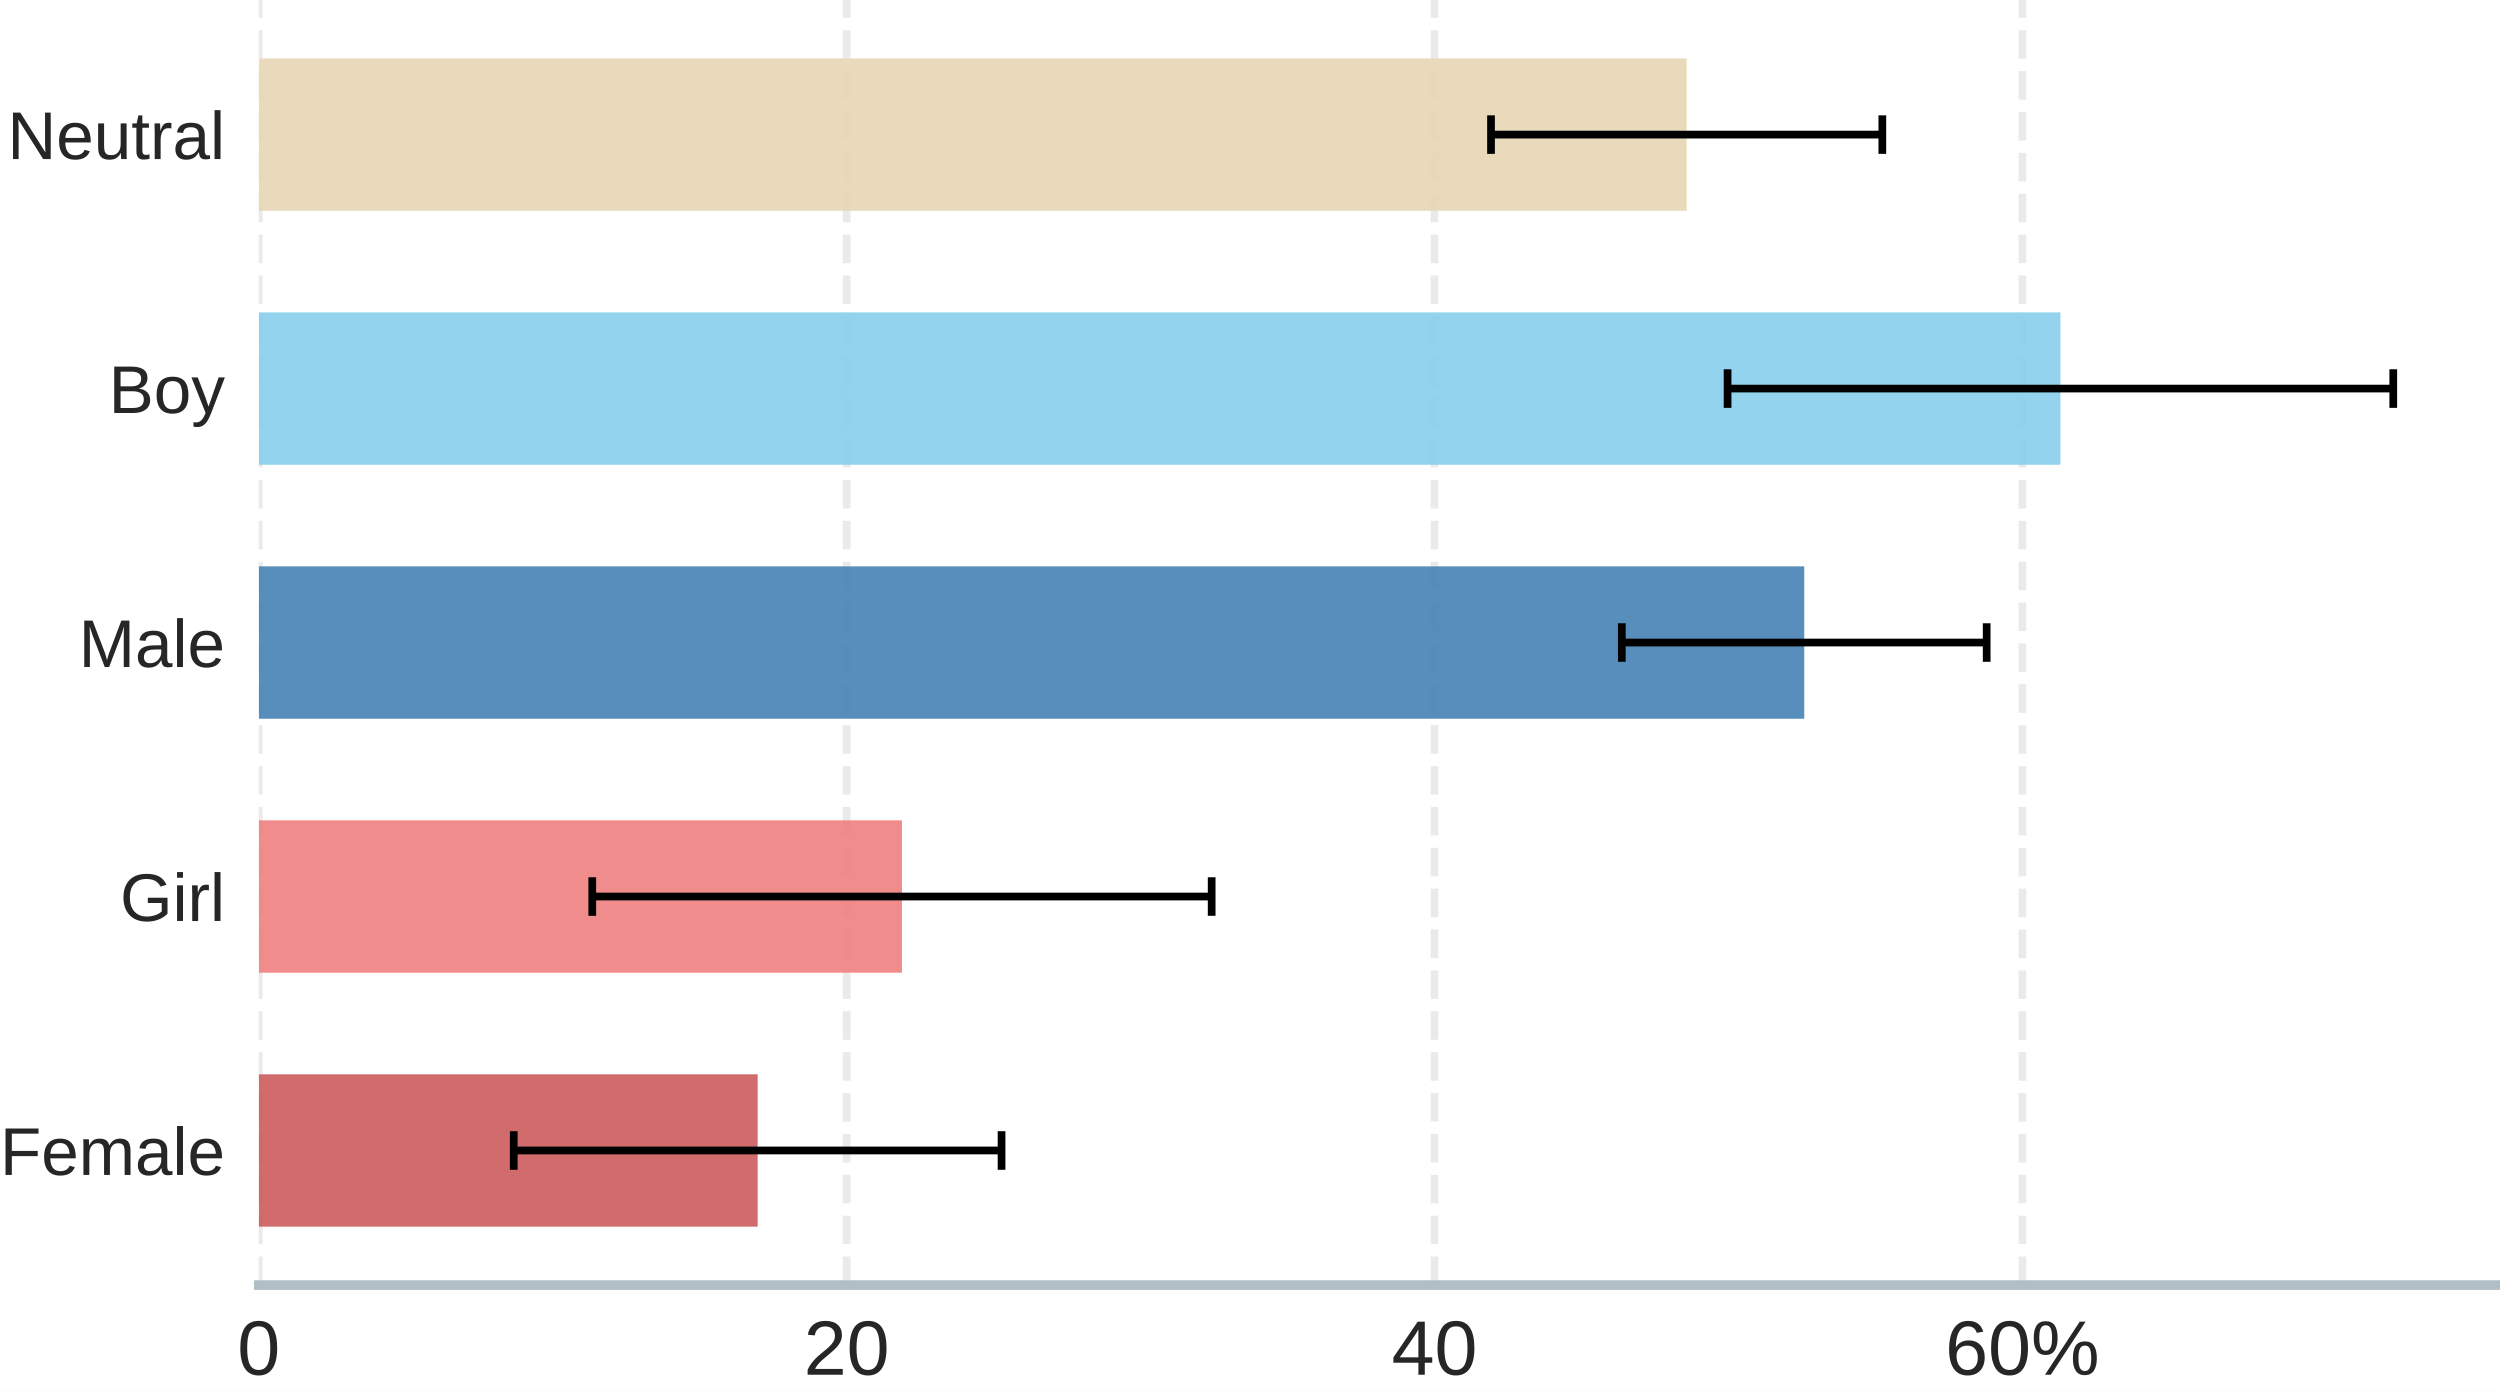
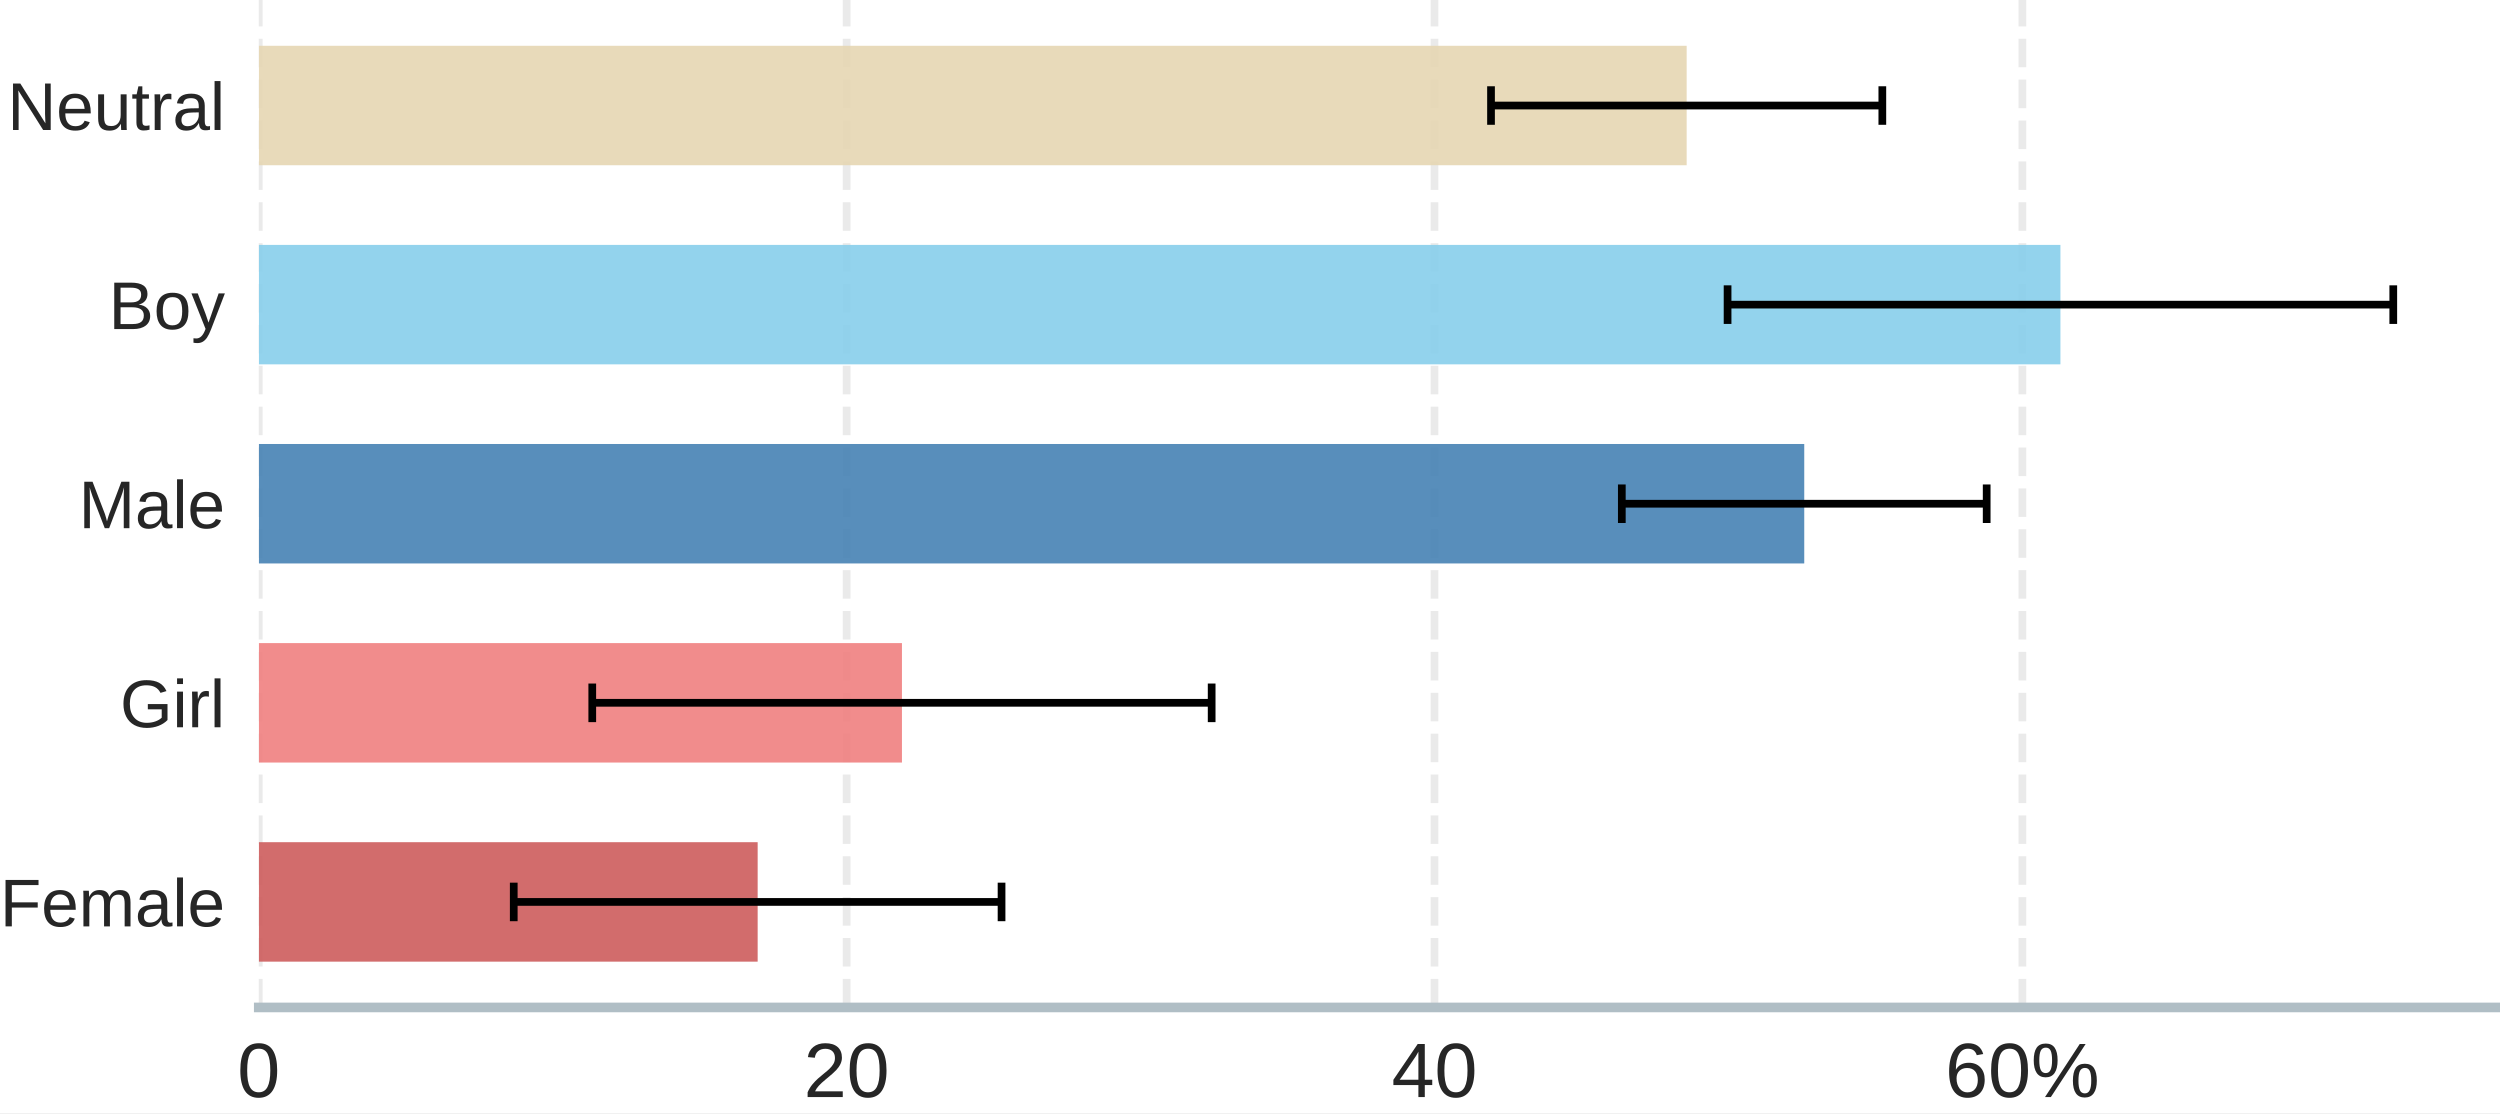
- <svg xmlns="http://www.w3.org/2000/svg" xmlns:xlink="http://www.w3.org/1999/xlink" width="259.32pt" height="144.257pt" viewBox="0 0 259.32 144.257" version="1.1">
+ <svg xmlns="http://www.w3.org/2000/svg" xmlns:xlink="http://www.w3.org/1999/xlink" width="259.32pt" height="115.457pt" viewBox="0 0 259.32 115.457" version="1.1">
  <defs>
    <style type="text/css">*{stroke-linejoin: round; stroke-linecap: butt}</style>
  </defs>
  <g id="figure_1">
    <g id="patch_1">
-       <path d="M 0 144.257  L 259.32 144.257  L 259.32 0  L 0 0  z " style="fill: #ffffff" />
+       <path d="M 0 115.457  L 259.32 115.457  L 259.32 -0  L 0 -0  z " style="fill: #ffffff" />
    </g>
    <g id="axes_1">
      <g id="patch_2">
-         <path d="M 26.84 133.3  L 259.32 133.3  L 259.32 0  L 26.84 0  z " style="fill: #ffffff" />
+         <path d="M 26.84 104.5  L 259.32 104.5  L 259.32 -0  L 26.84 -0  z " style="fill: #ffffff" />
      </g>
      <g id="matplotlib.axis_1">
        <g id="xtick_1">
          <g id="line2d_1">
-             <path d="M 26.84 133.3  L 26.84 0  " clip-path="url(#p8850db17a4)" style="fill: none; stroke-dasharray: 2.96,1.28; stroke-dashoffset: 0; stroke: #cccccc; stroke-opacity: 0.4; stroke-width: 0.8" />
+             <path d="M 26.84 104.5  L 26.84 -0  " clip-path="url(#p93b9315e19)" style="fill: none; stroke-dasharray: 2.96,1.28; stroke-dashoffset: 0; stroke: #cccccc; stroke-opacity: 0.4; stroke-width: 0.8" />
          </g>
          <g id="line2d_2" />
          <g id="text_1">
-             <g style="fill: #262626" transform="translate(24.61516 142.5975) scale(0.08 -0.08)">
+             <g style="fill: #262626" transform="translate(24.61516 113.7975) scale(0.08 -0.08)">
              <defs>
                <path id="LiberationSans-30" d="M 3309 2203  Q 3309 1100 2920 518  Q 2531 -63 1772 -63  Q 1013 -63 631 515  Q 250 1094 250 2203  Q 250 3338 620 3903  Q 991 4469 1791 4469  Q 2569 4469 2939 3897  Q 3309 3325 3309 2203  z M 2738 2203  Q 2738 3156 2517 3584  Q 2297 4013 1791 4013  Q 1272 4013 1045 3591  Q 819 3169 819 2203  Q 819 1266 1048 831  Q 1278 397 1778 397  Q 2275 397 2506 840  Q 2738 1284 2738 2203  z " transform="scale(0.015625)" />
              </defs>
              <use xlink:href="#LiberationSans-30" />
            </g>
          </g>
        </g>
        <g id="xtick_2">
          <g id="line2d_3">
-             <path d="M 87.819 133.3  L 87.819 0  " clip-path="url(#p8850db17a4)" style="fill: none; stroke-dasharray: 2.96,1.28; stroke-dashoffset: 0; stroke: #cccccc; stroke-opacity: 0.4; stroke-width: 0.8" />
+             <path d="M 87.819 104.5  L 87.819 -0  " clip-path="url(#p93b9315e19)" style="fill: none; stroke-dasharray: 2.96,1.28; stroke-dashoffset: 0; stroke: #cccccc; stroke-opacity: 0.4; stroke-width: 0.8" />
          </g>
          <g id="line2d_4" />
          <g id="text_2">
-             <g style="fill: #262626" transform="translate(83.37016 142.5975) scale(0.08 -0.08)">
+             <g style="fill: #262626" transform="translate(83.37016 113.7975) scale(0.08 -0.08)">
              <defs>
                <path id="LiberationSans-32" d="M 322 0  L 322 397  Q 481 763 711 1042  Q 941 1322 1194 1548  Q 1447 1775 1695 1969  Q 1944 2163 2144 2356  Q 2344 2550 2467 2762  Q 2591 2975 2591 3244  Q 2591 3606 2378 3806  Q 2166 4006 1788 4006  Q 1428 4006 1195 3811  Q 963 3616 922 3263  L 347 3316  Q 409 3844 795 4156  Q 1181 4469 1788 4469  Q 2453 4469 2811 4155  Q 3169 3841 3169 3263  Q 3169 3006 3051 2753  Q 2934 2500 2703 2247  Q 2472 1994 1819 1463  Q 1459 1169 1246 933  Q 1034 697 941 478  L 3238 478  L 3238 0  L 322 0  z " transform="scale(0.015625)" />
              </defs>
              <use xlink:href="#LiberationSans-32" />
              <use xlink:href="#LiberationSans-30" transform="translate(55.61523 0)" />
            </g>
          </g>
        </g>
        <g id="xtick_3">
          <g id="line2d_5">
-             <path d="M 148.798 133.3  L 148.798 0  " clip-path="url(#p8850db17a4)" style="fill: none; stroke-dasharray: 2.96,1.28; stroke-dashoffset: 0; stroke: #cccccc; stroke-opacity: 0.4; stroke-width: 0.8" />
+             <path d="M 148.798 104.5  L 148.798 -0  " clip-path="url(#p93b9315e19)" style="fill: none; stroke-dasharray: 2.96,1.28; stroke-dashoffset: 0; stroke: #cccccc; stroke-opacity: 0.4; stroke-width: 0.8" />
          </g>
          <g id="line2d_6" />
          <g id="text_3">
-             <g style="fill: #262626" transform="translate(144.3495 142.5975) scale(0.08 -0.08)">
+             <g style="fill: #262626" transform="translate(144.3495 113.7975) scale(0.08 -0.08)">
              <defs>
                <path id="LiberationSans-34" d="M 2753 997  L 2753 0  L 2222 0  L 2222 997  L 147 997  L 147 1434  L 2163 4403  L 2753 4403  L 2753 1441  L 3372 1441  L 3372 997  L 2753 997  z M 2222 3769  Q 2216 3750 2134 3603  Q 2053 3456 2013 3397  L 884 1734  L 716 1503  L 666 1441  L 2222 1441  L 2222 3769  z " transform="scale(0.015625)" />
              </defs>
              <use xlink:href="#LiberationSans-34" />
              <use xlink:href="#LiberationSans-30" transform="translate(55.61523 0)" />
            </g>
          </g>
        </g>
        <g id="xtick_4">
          <g id="line2d_7">
-             <path d="M 209.778 133.3  L 209.778 0  " clip-path="url(#p8850db17a4)" style="fill: none; stroke-dasharray: 2.96,1.28; stroke-dashoffset: 0; stroke: #cccccc; stroke-opacity: 0.4; stroke-width: 0.8" />
+             <path d="M 209.778 104.5  L 209.778 -0  " clip-path="url(#p93b9315e19)" style="fill: none; stroke-dasharray: 2.96,1.28; stroke-dashoffset: 0; stroke: #cccccc; stroke-opacity: 0.4; stroke-width: 0.8" />
          </g>
          <g id="line2d_8" />
          <g id="text_4">
-             <g style="fill: #262626" transform="translate(201.772 142.5975) scale(0.08 -0.08)">
+             <g style="fill: #262626" transform="translate(201.772 113.7975) scale(0.08 -0.08)">
              <defs>
                <path id="LiberationSans-36" d="M 3278 1441  Q 3278 744 2900 340  Q 2522 -63 1856 -63  Q 1113 -63 719 490  Q 325 1044 325 2100  Q 325 3244 734 3856  Q 1144 4469 1900 4469  Q 2897 4469 3156 3572  L 2619 3475  Q 2453 4013 1894 4013  Q 1413 4013 1148 3564  Q 884 3116 884 2266  Q 1038 2550 1316 2698  Q 1594 2847 1953 2847  Q 2563 2847 2920 2465  Q 3278 2084 3278 1441  z M 2706 1416  Q 2706 1894 2472 2153  Q 2238 2413 1819 2413  Q 1425 2413 1183 2183  Q 941 1953 941 1550  Q 941 1041 1192 716  Q 1444 391 1838 391  Q 2244 391 2475 664  Q 2706 938 2706 1416  z " transform="scale(0.015625)" />
                <path id="LiberationSans-25" d="M 5463 1356  Q 5463 684 5209 323  Q 4956 -38 4463 -38  Q 3975 -38 3726 314  Q 3478 666 3478 1356  Q 3478 2069 3717 2417  Q 3956 2766 4475 2766  Q 4988 2766 5225 2408  Q 5463 2050 5463 1356  z M 1647 0  L 1163 0  L 4044 4403  L 4534 4403  L 1647 0  z M 1231 4441  Q 1728 4441 1968 4091  Q 2209 3741 2209 3047  Q 2209 2369 1961 2003  Q 1713 1638 1219 1638  Q 725 1638 476 2000  Q 228 2363 228 3047  Q 228 3744 468 4092  Q 709 4441 1231 4441  z M 5000 1356  Q 5000 1916 4879 2167  Q 4759 2419 4475 2419  Q 4191 2419 4064 2172  Q 3938 1925 3938 1356  Q 3938 822 4061 564  Q 4184 306 4469 306  Q 4744 306 4872 567  Q 5000 828 5000 1356  z M 1750 3047  Q 1750 3597 1631 3850  Q 1513 4103 1231 4103  Q 938 4103 813 3854  Q 688 3606 688 3047  Q 688 2506 813 2248  Q 938 1991 1225 1991  Q 1497 1991 1623 2253  Q 1750 2516 1750 3047  z " transform="scale(0.015625)" />
              </defs>
              <use xlink:href="#LiberationSans-36" />
              <use xlink:href="#LiberationSans-30" transform="translate(55.61523 0)" />
              <use xlink:href="#LiberationSans-25" transform="translate(111.2305 0)" />
            </g>
          </g>
        </g>
      </g>
      <g id="matplotlib.axis_2">
        <g id="ytick_1">
          <g id="line2d_9" />
          <g id="text_5">
-             <g style="fill: #262626" transform="translate(0 121.8742) scale(0.07 -0.07)">
+             <g style="fill: #262626" transform="translate(0 96.09075) scale(0.07 -0.07)">
              <defs>
                <path id="LiberationSans-46" d="M 1122 3916  L 1122 2278  L 3578 2278  L 3578 1784  L 1122 1784  L 1122 0  L 525 0  L 525 4403  L 3653 4403  L 3653 3916  L 1122 3916  z " transform="scale(0.015625)" />
                <path id="LiberationSans-65" d="M 863 1572  Q 863 991 1103 675  Q 1344 359 1806 359  Q 2172 359 2392 506  Q 2613 653 2691 878  L 3184 738  Q 2881 -63 1806 -63  Q 1056 -63 664 384  Q 272 831 272 1713  Q 272 2550 664 2997  Q 1056 3444 1784 3444  Q 3275 3444 3275 1647  L 3275 1572  L 863 1572  z M 2694 2003  Q 2647 2538 2422 2783  Q 2197 3028 1775 3028  Q 1366 3028 1127 2754  Q 888 2481 869 2003  L 2694 2003  z " transform="scale(0.015625)" />
                <path id="LiberationSans-6d" d="M 2400 0  L 2400 2144  Q 2400 2634 2265 2821  Q 2131 3009 1781 3009  Q 1422 3009 1212 2734  Q 1003 2459 1003 1959  L 1003 0  L 444 0  L 444 2659  Q 444 3250 425 3381  L 956 3381  Q 959 3366 962 3297  Q 966 3228 970 3139  Q 975 3050 981 2803  L 991 2803  Q 1172 3163 1406 3303  Q 1641 3444 1978 3444  Q 2363 3444 2586 3291  Q 2809 3138 2897 2803  L 2906 2803  Q 3081 3144 3329 3294  Q 3578 3444 3931 3444  Q 4444 3444 4676 3166  Q 4909 2888 4909 2253  L 4909 0  L 4353 0  L 4353 2144  Q 4353 2634 4218 2821  Q 4084 3009 3734 3009  Q 3366 3009 3161 2736  Q 2956 2463 2956 1959  L 2956 0  L 2400 0  z " transform="scale(0.015625)" />
                <path id="LiberationSans-61" d="M 1294 -63  Q 784 -63 528 206  Q 272 475 272 944  Q 272 1469 617 1750  Q 963 2031 1731 2050  L 2491 2063  L 2491 2247  Q 2491 2659 2316 2837  Q 2141 3016 1766 3016  Q 1388 3016 1216 2887  Q 1044 2759 1009 2478  L 422 2531  Q 566 3444 1778 3444  Q 2416 3444 2737 3151  Q 3059 2859 3059 2306  L 3059 850  Q 3059 600 3125 473  Q 3191 347 3375 347  Q 3456 347 3559 369  L 3559 19  Q 3347 -31 3125 -31  Q 2813 -31 2670 133  Q 2528 297 2509 647  L 2491 647  Q 2275 259 1989 98  Q 1703 -63 1294 -63  z M 1422 359  Q 1731 359 1972 500  Q 2213 641 2352 886  Q 2491 1131 2491 1391  L 2491 1669  L 1875 1656  Q 1478 1650 1273 1575  Q 1069 1500 959 1344  Q 850 1188 850 934  Q 850 659 998 509  Q 1147 359 1422 359  z " transform="scale(0.015625)" />
                <path id="LiberationSans-6c" d="M 431 0  L 431 4638  L 994 4638  L 994 0  L 431 0  z " transform="scale(0.015625)" />
              </defs>
              <use xlink:href="#LiberationSans-46" />
              <use xlink:href="#LiberationSans-65" transform="translate(61.08398 0)" />
              <use xlink:href="#LiberationSans-6d" transform="translate(116.6992 0)" />
              <use xlink:href="#LiberationSans-61" transform="translate(200 0)" />
              <use xlink:href="#LiberationSans-6c" transform="translate(255.6152 0)" />
              <use xlink:href="#LiberationSans-65" transform="translate(277.832 0)" />
            </g>
          </g>
        </g>
        <g id="ytick_2">
          <g id="line2d_10" />
          <g id="text_6">
-             <g style="fill: #262626" transform="translate(12.45344 95.53028) scale(0.07 -0.07)">
+             <g style="fill: #262626" transform="translate(12.45344 75.43858) scale(0.07 -0.07)">
              <defs>
                <path id="LiberationSans-47" d="M 322 2222  Q 322 3294 897 3881  Q 1472 4469 2513 4469  Q 3244 4469 3700 4222  Q 4156 3975 4403 3431  L 3834 3263  Q 3647 3638 3317 3809  Q 2988 3981 2497 3981  Q 1734 3981 1331 3520  Q 928 3059 928 2222  Q 928 1388 1356 905  Q 1784 422 2541 422  Q 2972 422 3345 553  Q 3719 684 3950 909  L 3950 1703  L 2634 1703  L 2634 2203  L 4500 2203  L 4500 684  Q 4150 328 3642 132  Q 3134 -63 2541 -63  Q 1850 -63 1350 212  Q 850 488 586 1005  Q 322 1522 322 2222  z " transform="scale(0.015625)" />
                <path id="LiberationSans-69" d="M 428 4100  L 428 4638  L 991 4638  L 991 4100  L 428 4100  z M 428 0  L 428 3381  L 991 3381  L 991 0  L 428 0  z " transform="scale(0.015625)" />
                <path id="LiberationSans-72" d="M 444 0  L 444 2594  Q 444 2950 425 3381  L 956 3381  Q 981 2806 981 2691  L 994 2691  Q 1128 3125 1303 3284  Q 1478 3444 1797 3444  Q 1909 3444 2025 3413  L 2025 2897  Q 1913 2928 1725 2928  Q 1375 2928 1190 2626  Q 1006 2325 1006 1763  L 1006 0  L 444 0  z " transform="scale(0.015625)" />
              </defs>
              <use xlink:href="#LiberationSans-47" />
              <use xlink:href="#LiberationSans-69" transform="translate(77.7832 0)" />
              <use xlink:href="#LiberationSans-72" transform="translate(100 0)" />
              <use xlink:href="#LiberationSans-6c" transform="translate(133.3008 0)" />
            </g>
          </g>
        </g>
        <g id="ytick_3">
          <g id="line2d_11" />
          <g id="text_7">
-             <g style="fill: #262626" transform="translate(8.168125 69.18641) scale(0.07 -0.07)">
+             <g style="fill: #262626" transform="translate(8.168125 54.78641) scale(0.07 -0.07)">
              <defs>
                <path id="LiberationSans-4d" d="M 4269 0  L 4269 2938  Q 4269 3425 4297 3875  Q 4144 3316 4022 3000  L 2884 0  L 2466 0  L 1313 3000  L 1138 3531  L 1034 3875  L 1044 3528  L 1056 2938  L 1056 0  L 525 0  L 525 4403  L 1309 4403  L 2481 1350  Q 2544 1166 2601 955  Q 2659 744 2678 650  Q 2703 775 2783 1029  Q 2863 1284 2891 1350  L 4041 4403  L 4806 4403  L 4806 0  L 4269 0  z " transform="scale(0.015625)" />
              </defs>
              <use xlink:href="#LiberationSans-4d" />
              <use xlink:href="#LiberationSans-61" transform="translate(83.30078 0)" />
              <use xlink:href="#LiberationSans-6c" transform="translate(138.916 0)" />
              <use xlink:href="#LiberationSans-65" transform="translate(161.1328 0)" />
            </g>
          </g>
        </g>
        <g id="ytick_4">
          <g id="line2d_12" />
          <g id="text_8">
-             <g style="fill: #262626" transform="translate(11.27766 42.84253) scale(0.07 -0.07)">
+             <g style="fill: #262626" transform="translate(11.27766 34.13423) scale(0.07 -0.07)">
              <defs>
                <path id="LiberationSans-42" d="M 3931 1241  Q 3931 653 3503 326  Q 3075 0 2313 0  L 525 0  L 525 4403  L 2125 4403  Q 3675 4403 3675 3334  Q 3675 2944 3456 2678  Q 3238 2413 2838 2322  Q 3363 2259 3647 1970  Q 3931 1681 3931 1241  z M 3075 3263  Q 3075 3619 2831 3772  Q 2588 3925 2125 3925  L 1122 3925  L 1122 2531  L 2125 2531  Q 2603 2531 2839 2711  Q 3075 2891 3075 3263  z M 3328 1288  Q 3328 2066 2234 2066  L 1122 2066  L 1122 478  L 2281 478  Q 2828 478 3078 681  Q 3328 884 3328 1288  z " transform="scale(0.015625)" />
                <path id="LiberationSans-6f" d="M 3291 1694  Q 3291 806 2900 371  Q 2509 -63 1766 -63  Q 1025 -63 647 389  Q 269 841 269 1694  Q 269 3444 1784 3444  Q 2559 3444 2925 3017  Q 3291 2591 3291 1694  z M 2700 1694  Q 2700 2394 2492 2711  Q 2284 3028 1794 3028  Q 1300 3028 1079 2704  Q 859 2381 859 1694  Q 859 1025 1076 689  Q 1294 353 1759 353  Q 2266 353 2483 678  Q 2700 1003 2700 1694  z " transform="scale(0.015625)" />
                <path id="LiberationSans-79" d="M 597 -1328  Q 366 -1328 209 -1294  L 209 -872  Q 328 -891 472 -891  Q 997 -891 1303 -119  L 1356 16  L 16 3381  L 616 3381  L 1328 1513  Q 1344 1469 1366 1408  Q 1388 1347 1506 1000  Q 1625 653 1634 613  L 1853 1228  L 2594 3381  L 3188 3381  L 1888 0  Q 1678 -541 1497 -805  Q 1316 -1069 1095 -1198  Q 875 -1328 597 -1328  z " transform="scale(0.015625)" />
              </defs>
              <use xlink:href="#LiberationSans-42" />
              <use xlink:href="#LiberationSans-6f" transform="translate(66.69922 0)" />
              <use xlink:href="#LiberationSans-79" transform="translate(122.3145 0)" />
            </g>
          </g>
        </g>
        <g id="ytick_5">
          <g id="line2d_13" />
          <g id="text_9">
-             <g style="fill: #262626" transform="translate(0.775469 16.49866) scale(0.07 -0.07)">
+             <g style="fill: #262626" transform="translate(0.775469 13.48206) scale(0.07 -0.07)">
              <defs>
                <path id="LiberationSans-4e" d="M 3381 0  L 1025 3750  L 1041 3447  L 1056 2925  L 1056 0  L 525 0  L 525 4403  L 1219 4403  L 3600 628  Q 3563 1241 3563 1516  L 3563 4403  L 4100 4403  L 4100 0  L 3381 0  z " transform="scale(0.015625)" />
                <path id="LiberationSans-75" d="M 981 3381  L 981 1238  Q 981 903 1047 718  Q 1113 534 1256 453  Q 1400 372 1678 372  Q 2084 372 2318 650  Q 2553 928 2553 1422  L 2553 3381  L 3116 3381  L 3116 722  Q 3116 131 3134 0  L 2603 0  Q 2600 16 2597 84  Q 2594 153 2589 242  Q 2584 331 2578 578  L 2569 578  Q 2375 228 2120 82  Q 1866 -63 1488 -63  Q 931 -63 673 214  Q 416 491 416 1128  L 416 3381  L 981 3381  z " transform="scale(0.015625)" />
                <path id="LiberationSans-74" d="M 1731 25  Q 1453 -50 1163 -50  Q 488 -50 488 716  L 488 2972  L 97 2972  L 97 3381  L 509 3381  L 675 4138  L 1050 4138  L 1050 3381  L 1675 3381  L 1675 2972  L 1050 2972  L 1050 838  Q 1050 594 1129 495  Q 1209 397 1406 397  Q 1519 397 1731 441  L 1731 25  z " transform="scale(0.015625)" />
              </defs>
              <use xlink:href="#LiberationSans-4e" />
              <use xlink:href="#LiberationSans-65" transform="translate(72.2168 0)" />
              <use xlink:href="#LiberationSans-75" transform="translate(127.832 0)" />
              <use xlink:href="#LiberationSans-74" transform="translate(183.4473 0)" />
              <use xlink:href="#LiberationSans-72" transform="translate(211.2305 0)" />
              <use xlink:href="#LiberationSans-61" transform="translate(244.5312 0)" />
              <use xlink:href="#LiberationSans-6c" transform="translate(300.1465 0)" />
            </g>
          </g>
        </g>
      </g>
      <g id="patch_3">
-         <path d="M 26.84 127.241  L 78.59 127.241  L 78.59 111.435  L 26.84 111.435  z " clip-path="url(#p8850db17a4)" style="fill: #cd5c5c; opacity: 0.9" />
+         <path d="M 26.84 99.75  L 78.59 99.75  L 78.59 87.359  L 26.84 87.359  z " clip-path="url(#p93b9315e19)" style="fill: #cd5c5c; opacity: 0.9" />
      </g>
      <g id="patch_4">
-         <path d="M 26.84 100.897  L 93.558 100.897  L 93.558 85.091  L 26.84 85.091  z " clip-path="url(#p8850db17a4)" style="fill: #f08080; opacity: 0.9" />
+         <path d="M 26.84 79.098  L 93.558 79.098  L 93.558 66.707  L 26.84 66.707  z " clip-path="url(#p93b9315e19)" style="fill: #f08080; opacity: 0.9" />
      </g>
      <g id="patch_5">
-         <path d="M 26.84 74.553  L 187.151 74.553  L 187.151 58.747  L 26.84 58.747  z " clip-path="url(#p8850db17a4)" style="fill: #4682b4; opacity: 0.9" />
+         <path d="M 26.84 58.446  L 187.151 58.446  L 187.151 46.054  L 26.84 46.054  z " clip-path="url(#p93b9315e19)" style="fill: #4682b4; opacity: 0.9" />
      </g>
      <g id="patch_6">
-         <path d="M 26.84 48.209  L 213.723 48.209  L 213.723 32.403  L 26.84 32.403  z " clip-path="url(#p8850db17a4)" style="fill: #87ceeb; opacity: 0.9" />
+         <path d="M 26.84 37.793  L 213.723 37.793  L 213.723 25.402  L 26.84 25.402  z " clip-path="url(#p93b9315e19)" style="fill: #87ceeb; opacity: 0.9" />
      </g>
      <g id="patch_7">
-         <path d="M 26.84 21.865  L 174.955 21.865  L 174.955 6.059  L 26.84 6.059  z " clip-path="url(#p8850db17a4)" style="fill: #e6d6b3; opacity: 0.9" />
+         <path d="M 26.84 17.141  L 174.955 17.141  L 174.955 4.75  L 26.84 4.75  z " clip-path="url(#p93b9315e19)" style="fill: #e6d6b3; opacity: 0.9" />
      </g>
      <g id="LineCollection_1">
-         <path d="M 53.29 119.338  L 103.889 119.338  " clip-path="url(#p8850db17a4)" style="fill: none; stroke: #000000; stroke-width: 0.8" />
-         <path d="M 61.434 92.994  L 125.683 92.994  " clip-path="url(#p8850db17a4)" style="fill: none; stroke: #000000; stroke-width: 0.8" />
-         <path d="M 168.228 66.65  L 206.074 66.65  " clip-path="url(#p8850db17a4)" style="fill: none; stroke: #000000; stroke-width: 0.8" />
-         <path d="M 179.198 40.306  L 248.249 40.306  " clip-path="url(#p8850db17a4)" style="fill: none; stroke: #000000; stroke-width: 0.8" />
-         <path d="M 154.66 13.962  L 195.25 13.962  " clip-path="url(#p8850db17a4)" style="fill: none; stroke: #000000; stroke-width: 0.8" />
+         <path d="M 53.29 93.554  L 103.889 93.554  " clip-path="url(#p93b9315e19)" style="fill: none; stroke: #000000; stroke-width: 0.8" />
+         <path d="M 61.434 72.902  L 125.683 72.902  " clip-path="url(#p93b9315e19)" style="fill: none; stroke: #000000; stroke-width: 0.8" />
+         <path d="M 168.228 52.25  L 206.074 52.25  " clip-path="url(#p93b9315e19)" style="fill: none; stroke: #000000; stroke-width: 0.8" />
+         <path d="M 179.198 31.598  L 248.249 31.598  " clip-path="url(#p93b9315e19)" style="fill: none; stroke: #000000; stroke-width: 0.8" />
+         <path d="M 154.66 10.946  L 195.25 10.946  " clip-path="url(#p93b9315e19)" style="fill: none; stroke: #000000; stroke-width: 0.8" />
      </g>
      <g id="line2d_14">
        <defs>
-           <path id="ma5f7d6e293" d="M 0 2  L 0 -2  " style="stroke: #000000; stroke-width: 0.8" />
+           <path id="m4849a73782" d="M 0 2  L 0 -2  " style="stroke: #000000; stroke-width: 0.8" />
        </defs>
-         <g clip-path="url(#p8850db17a4)">
-           <use xlink:href="#ma5f7d6e293" x="53.29" y="119.338" style="stroke: #000000; stroke-width: 0.8" />
-           <use xlink:href="#ma5f7d6e293" x="61.434" y="92.994" style="stroke: #000000; stroke-width: 0.8" />
-           <use xlink:href="#ma5f7d6e293" x="168.228" y="66.65" style="stroke: #000000; stroke-width: 0.8" />
-           <use xlink:href="#ma5f7d6e293" x="179.198" y="40.306" style="stroke: #000000; stroke-width: 0.8" />
-           <use xlink:href="#ma5f7d6e293" x="154.66" y="13.962" style="stroke: #000000; stroke-width: 0.8" />
+         <g clip-path="url(#p93b9315e19)">
+           <use xlink:href="#m4849a73782" x="53.29" y="93.554" style="stroke: #000000; stroke-width: 0.8" />
+           <use xlink:href="#m4849a73782" x="61.434" y="72.902" style="stroke: #000000; stroke-width: 0.8" />
+           <use xlink:href="#m4849a73782" x="168.228" y="52.25" style="stroke: #000000; stroke-width: 0.8" />
+           <use xlink:href="#m4849a73782" x="179.198" y="31.598" style="stroke: #000000; stroke-width: 0.8" />
+           <use xlink:href="#m4849a73782" x="154.66" y="10.946" style="stroke: #000000; stroke-width: 0.8" />
        </g>
      </g>
      <g id="line2d_15">
-         <g clip-path="url(#p8850db17a4)">
-           <use xlink:href="#ma5f7d6e293" x="103.889" y="119.338" style="stroke: #000000; stroke-width: 0.8" />
-           <use xlink:href="#ma5f7d6e293" x="125.683" y="92.994" style="stroke: #000000; stroke-width: 0.8" />
-           <use xlink:href="#ma5f7d6e293" x="206.074" y="66.65" style="stroke: #000000; stroke-width: 0.8" />
-           <use xlink:href="#ma5f7d6e293" x="248.249" y="40.306" style="stroke: #000000; stroke-width: 0.8" />
-           <use xlink:href="#ma5f7d6e293" x="195.25" y="13.962" style="stroke: #000000; stroke-width: 0.8" />
+         <g clip-path="url(#p93b9315e19)">
+           <use xlink:href="#m4849a73782" x="103.889" y="93.554" style="stroke: #000000; stroke-width: 0.8" />
+           <use xlink:href="#m4849a73782" x="125.683" y="72.902" style="stroke: #000000; stroke-width: 0.8" />
+           <use xlink:href="#m4849a73782" x="206.074" y="52.25" style="stroke: #000000; stroke-width: 0.8" />
+           <use xlink:href="#m4849a73782" x="248.249" y="31.598" style="stroke: #000000; stroke-width: 0.8" />
+           <use xlink:href="#m4849a73782" x="195.25" y="10.946" style="stroke: #000000; stroke-width: 0.8" />
        </g>
      </g>
      <g id="patch_8">
-         <path d="M 26.84 133.3  L 259.32 133.3  " style="fill: none; stroke: #b0bec5; stroke-linejoin: miter; stroke-linecap: square" />
+         <path d="M 26.84 104.5  L 259.32 104.5  " style="fill: none; stroke: #b0bec5; stroke-linejoin: miter; stroke-linecap: square" />
      </g>
    </g>
  </g>
  <defs>
-     <clipPath id="p8850db17a4">
-       <rect x="26.84" y="0" width="232.48" height="133.3" />
+     <clipPath id="p93b9315e19">
+       <rect x="26.84" y="-0" width="232.48" height="104.5" />
    </clipPath>
  </defs>
</svg>
